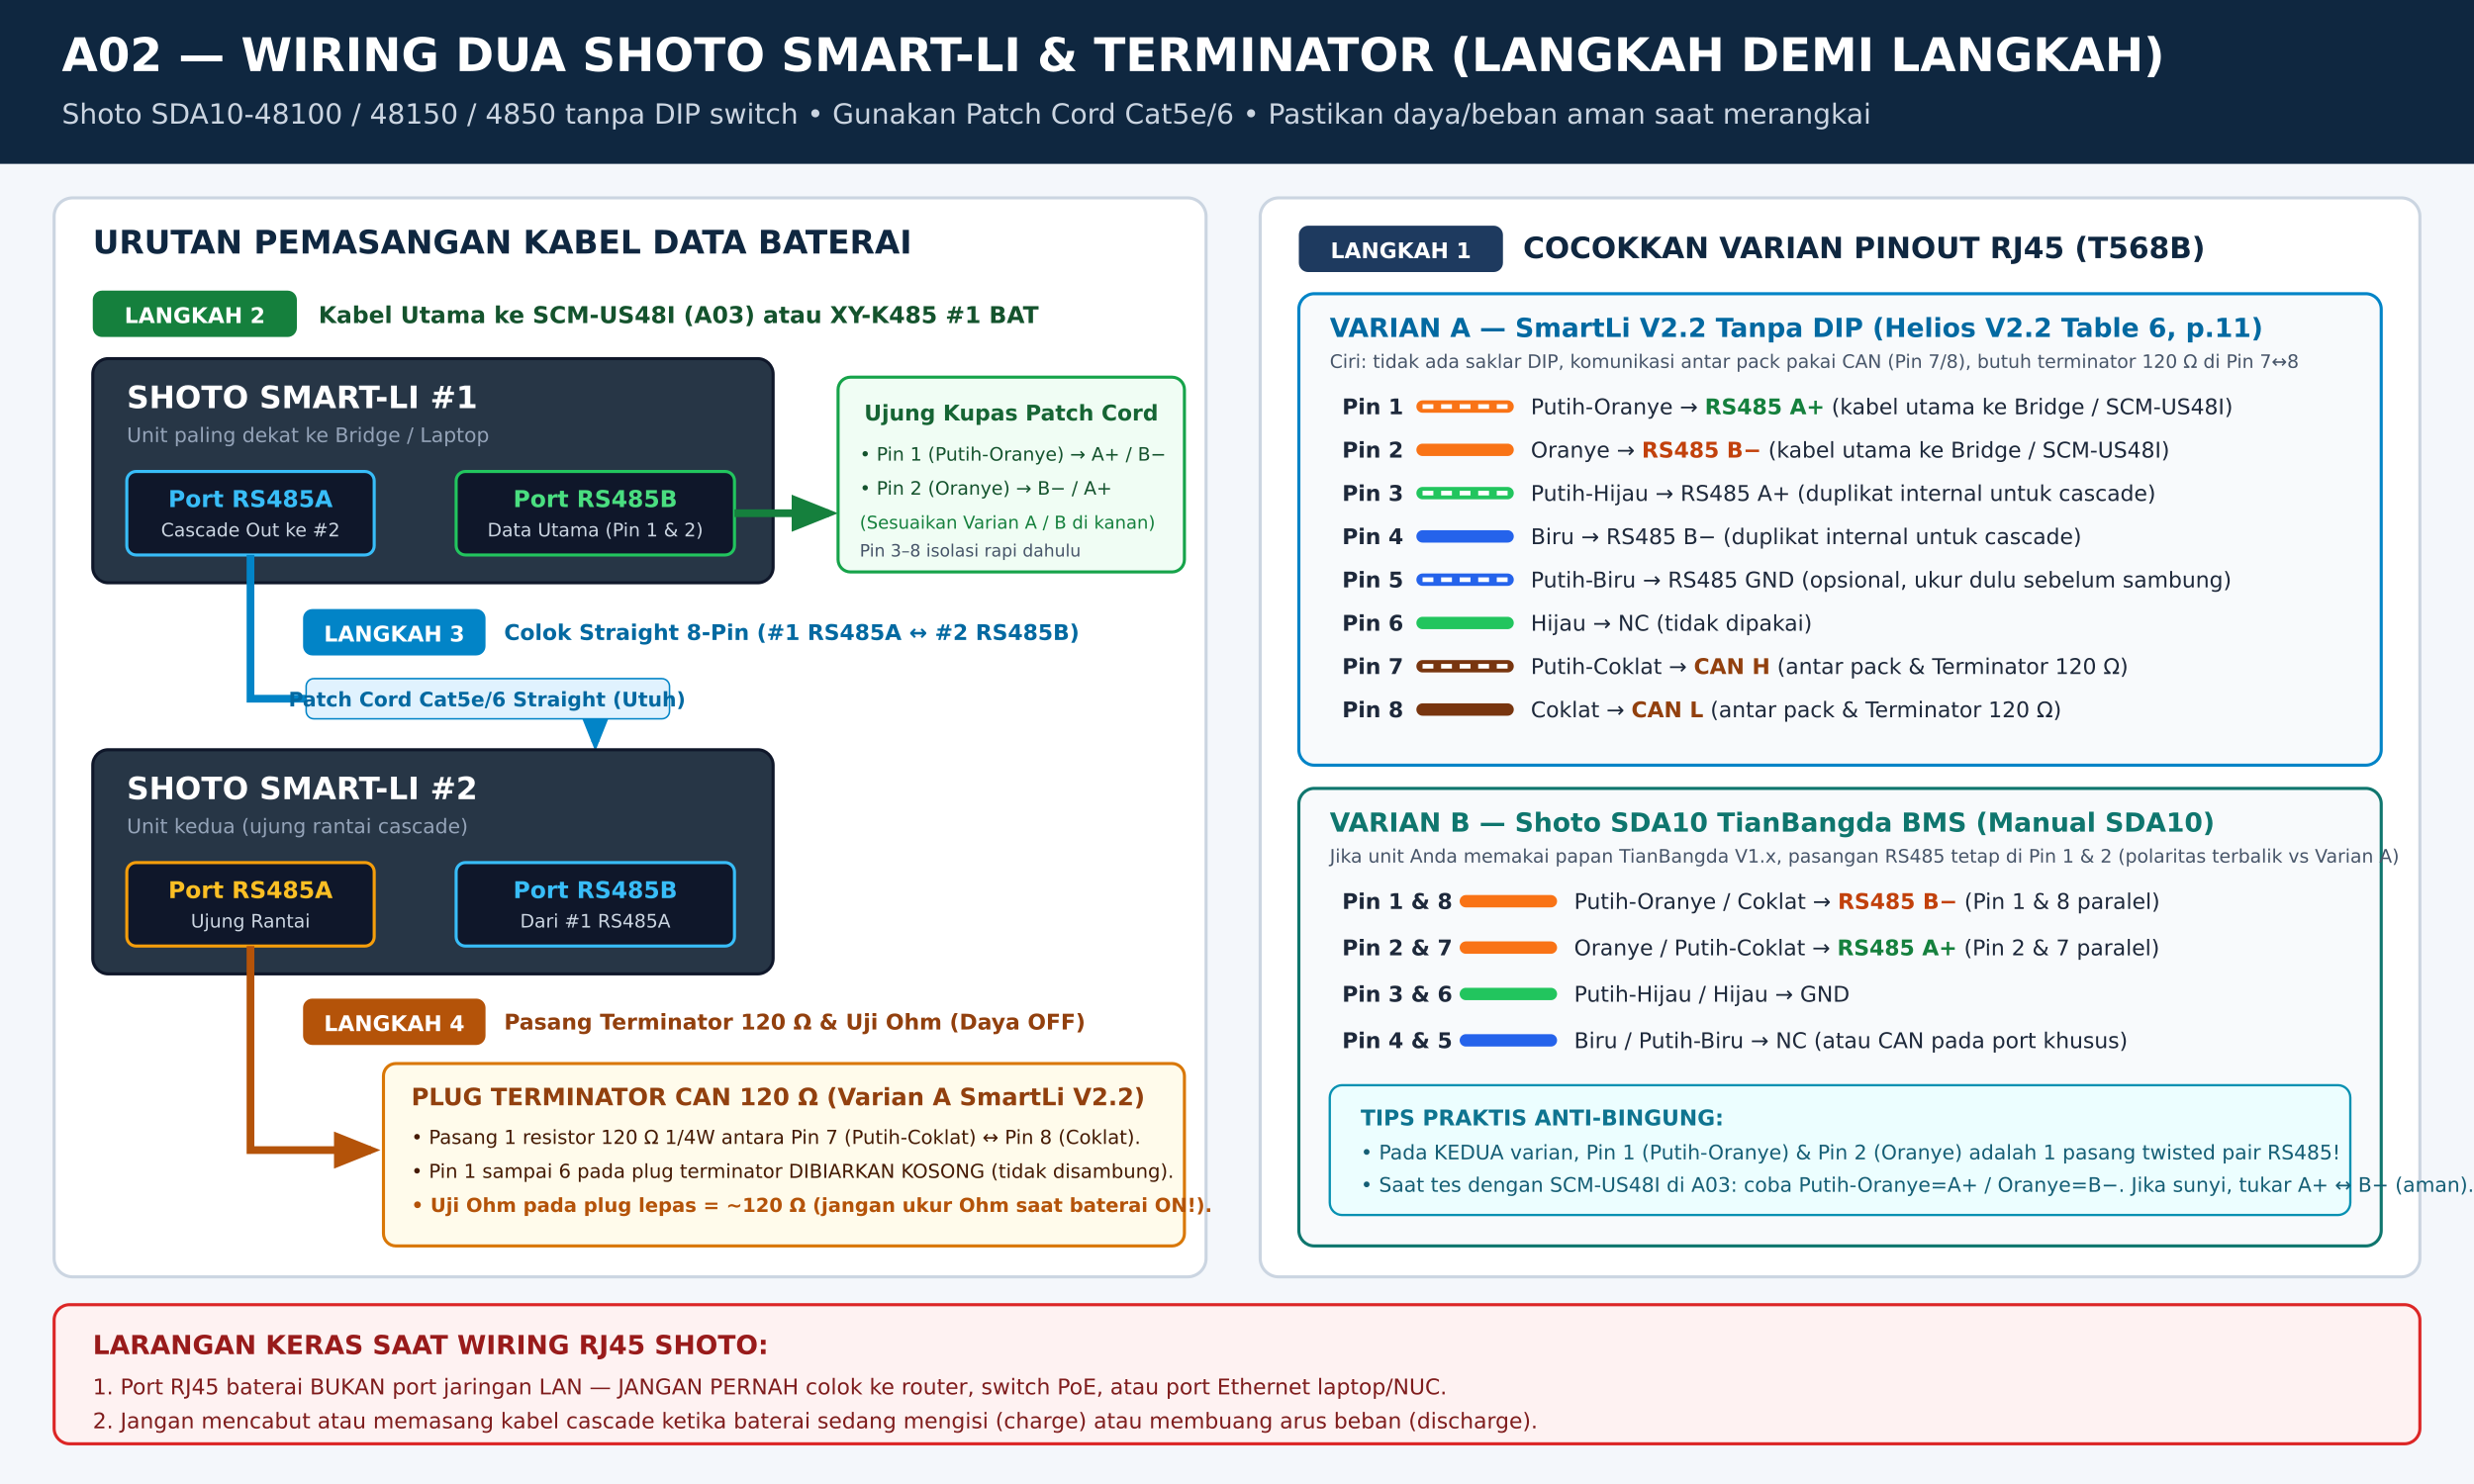
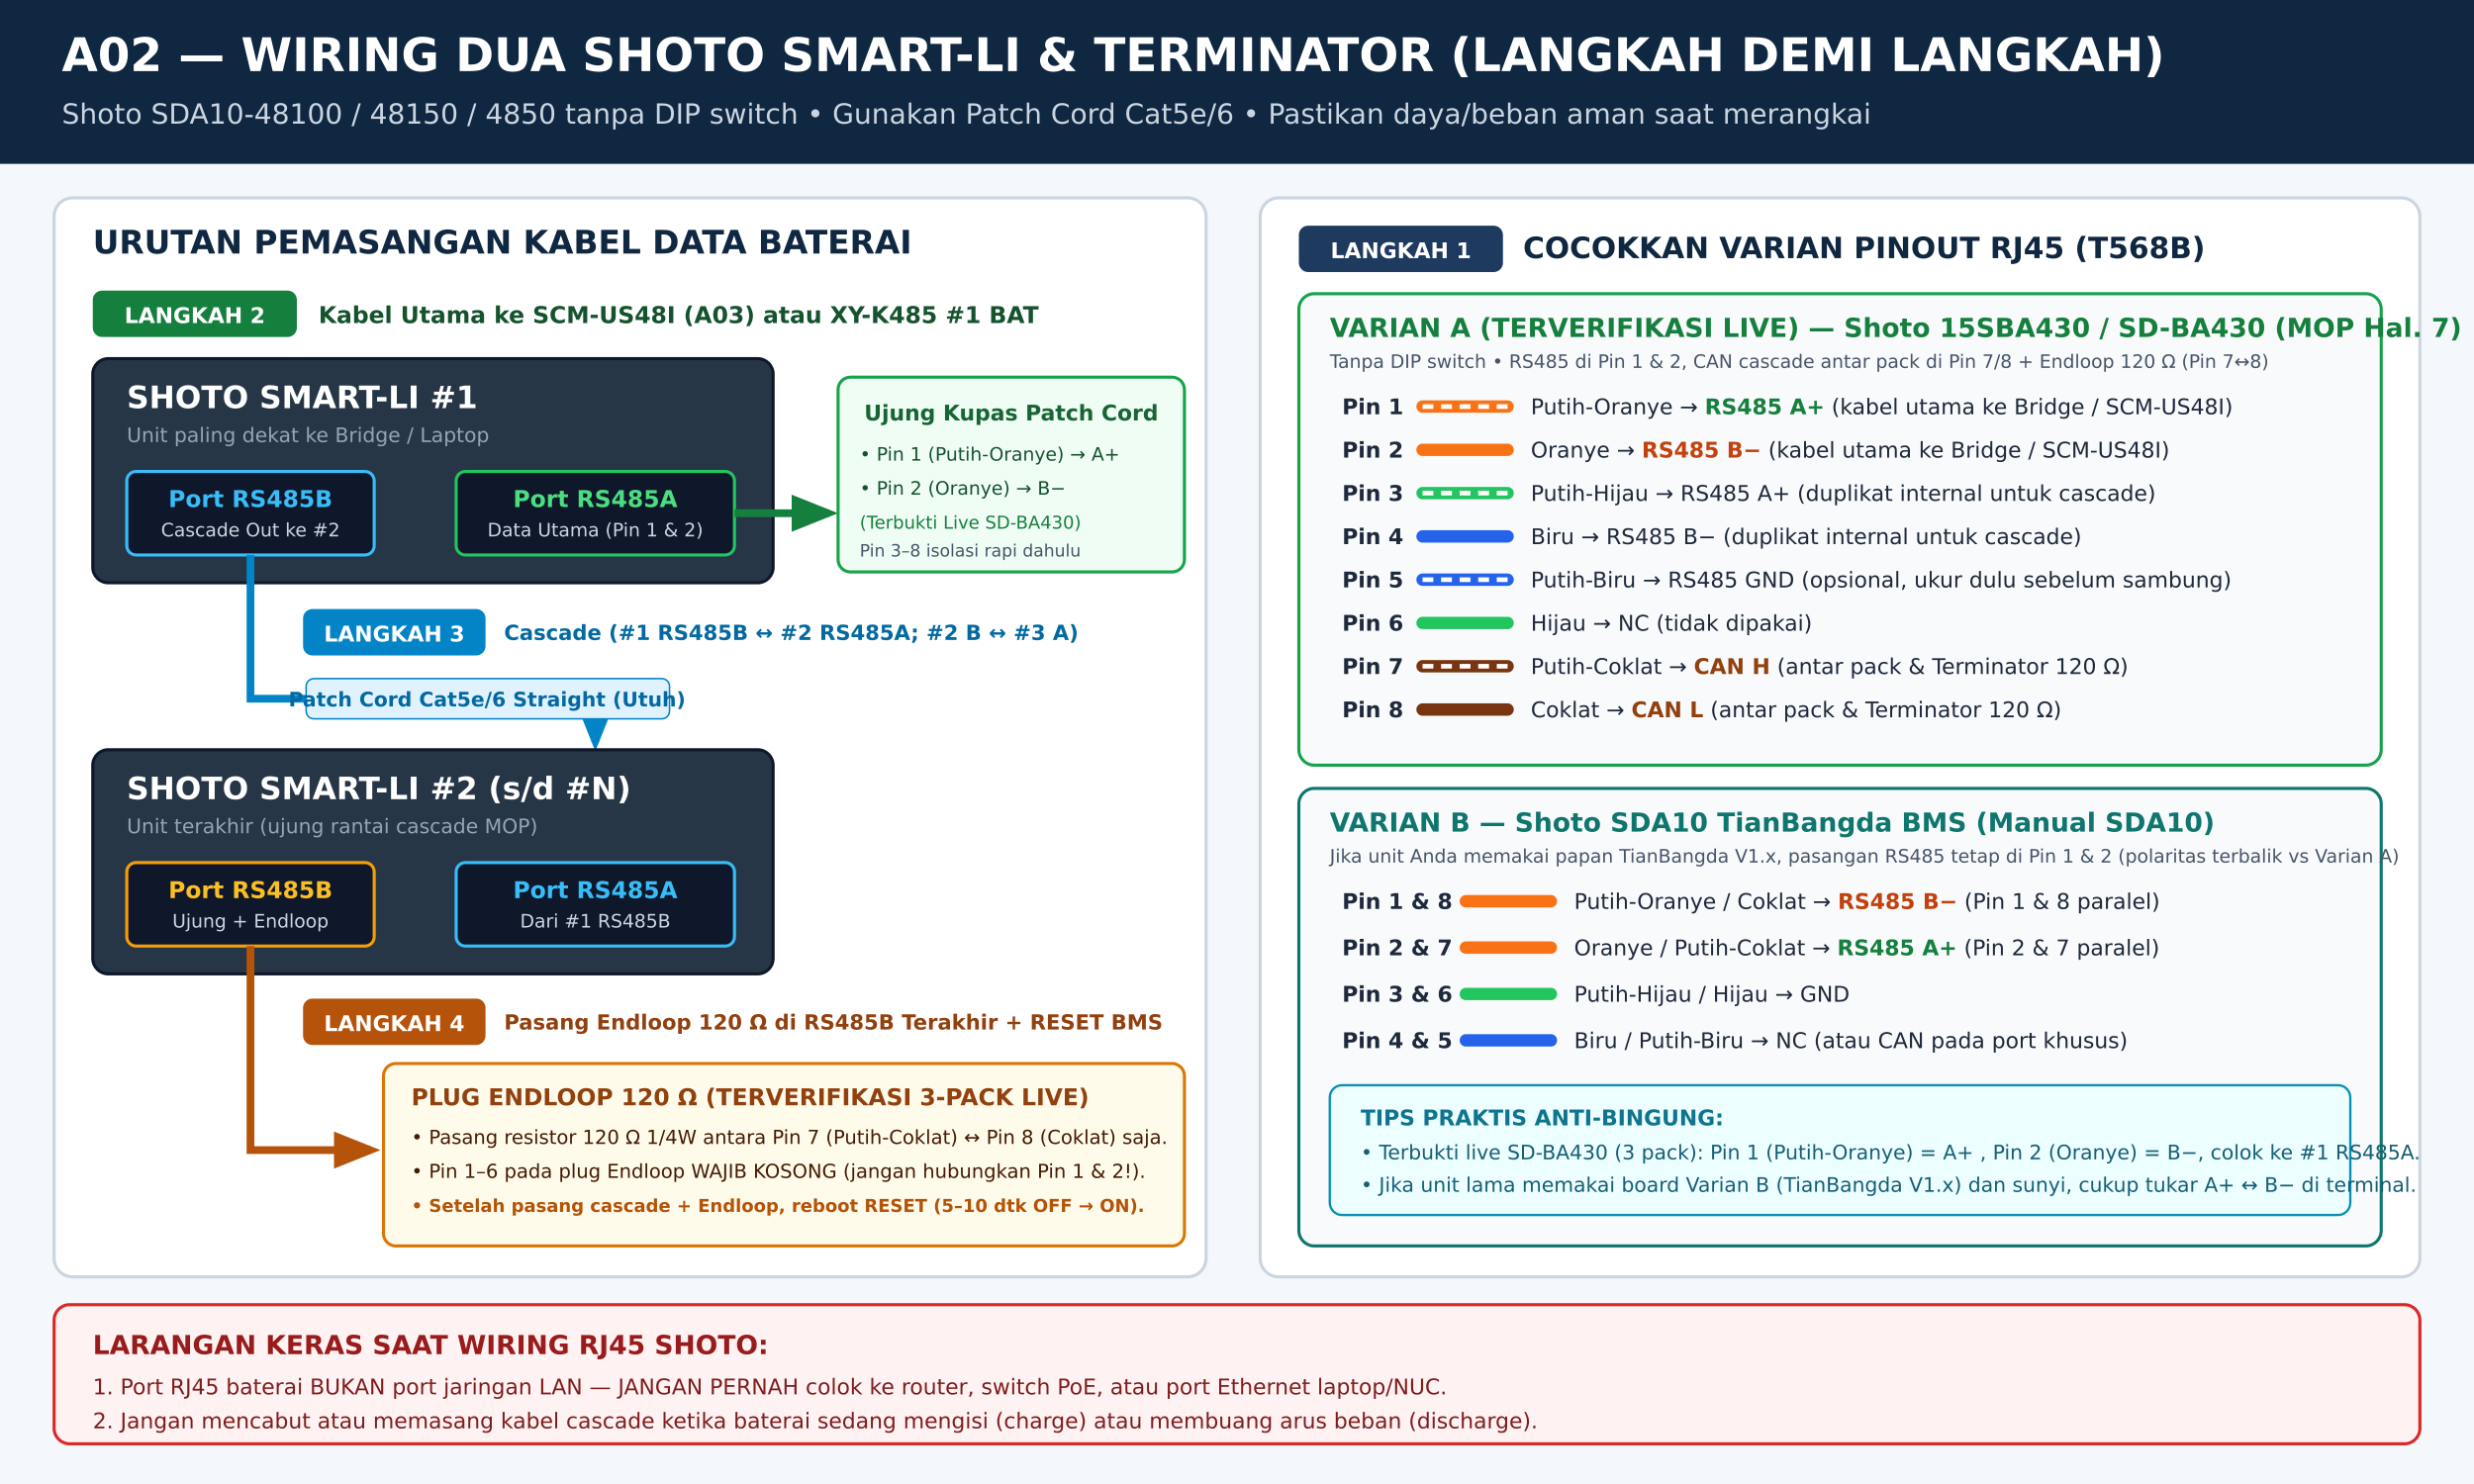
<svg xmlns="http://www.w3.org/2000/svg" width="1600" height="960" viewBox="0 0 1600 960">
  <defs>
    <marker id="arr-b" viewBox="0 0 10 10" refX="8" refY="5" markerWidth="6" markerHeight="6" orient="auto-start-reverse">
      <path d="M 0 1 L 10 5 L 0 9 z" fill="#0284c7" />
    </marker>
    <marker id="arr-g" viewBox="0 0 10 10" refX="8" refY="5" markerWidth="6" markerHeight="6" orient="auto-start-reverse">
      <path d="M 0 1 L 10 5 L 0 9 z" fill="#15803d" />
    </marker>
    <marker id="arr-o" viewBox="0 0 10 10" refX="8" refY="5" markerWidth="6" markerHeight="6" orient="auto-start-reverse">
      <path d="M 0 1 L 10 5 L 0 9 z" fill="#b45309" />
    </marker>
  </defs>
  <rect x="0" y="0" width="1600" height="960" fill="#f4f7fb" />
  <rect x="0" y="0" width="1600" height="106" fill="#0f2740" />
  <text x="40" y="46" font-family="DejaVu Sans, Arial, sans-serif" font-size="30" font-weight="700" fill="#ffffff">A02 — WIRING DUA SHOTO SMART-LI &amp; TERMINATOR (LANGKAH DEMI LANGKAH)</text>
  <text x="40" y="80" font-family="DejaVu Sans, Arial, sans-serif" font-size="18" fill="#cbd5e1">Shoto SDA10-48100 / 48150 / 4850 tanpa DIP switch • Gunakan Patch Cord Cat5e/6 • Pastikan daya/beban aman saat merangkai</text>
  <rect x="35" y="128" width="745" height="698" rx="12" fill="#ffffff" stroke="#cbd5e1" stroke-width="2" />
  <text x="60" y="164" font-family="DejaVu Sans, Arial, sans-serif" font-size="21" font-weight="700" fill="#0f2740">URUTAN PEMASANGAN KABEL DATA BATERAI</text>
  <rect x="60" y="188" width="132" height="30" rx="6" fill="#15803d" />
  <text x="126" y="209" font-family="DejaVu Sans, Arial, sans-serif" font-size="14" font-weight="700" fill="#ffffff" text-anchor="middle">LANGKAH 2</text>
  <text x="206" y="209" font-family="DejaVu Sans, Arial, sans-serif" font-size="15" font-weight="700" fill="#14532d">Kabel Utama ke SCM-US48I (A03) atau XY-K485 #1 BAT</text>
  <rect x="60" y="232" width="440" height="145" rx="10" fill="#273646" stroke="#0f172a" stroke-width="2" />
  <text x="82" y="264" font-family="DejaVu Sans, Arial, sans-serif" font-size="20" font-weight="700" fill="#ffffff">SHOTO SMART-LI #1</text>
  <text x="82" y="286" font-family="DejaVu Sans, Arial, sans-serif" font-size="13" fill="#94a3b8">Unit paling dekat ke Bridge / Laptop</text>
  <rect x="82" y="305" width="160" height="54" rx="6" fill="#0f172a" stroke="#38bdf8" stroke-width="2" />
-   <text x="162" y="328" font-family="DejaVu Sans, Arial, sans-serif" font-size="15" font-weight="700" fill="#38bdf8" text-anchor="middle">Port RS485A</text>
+   <text x="162" y="328" font-family="DejaVu Sans, Arial, sans-serif" font-size="15" font-weight="700" fill="#38bdf8" text-anchor="middle">Port RS485B</text>
  <text x="162" y="347" font-family="DejaVu Sans, Arial, sans-serif" font-size="12" fill="#cbd5e1" text-anchor="middle">Cascade Out ke #2</text>
  <rect x="295" y="305" width="180" height="54" rx="6" fill="#0f172a" stroke="#22c55e" stroke-width="2" />
-   <text x="385" y="328" font-family="DejaVu Sans, Arial, sans-serif" font-size="15" font-weight="700" fill="#4ade80" text-anchor="middle">Port RS485B</text>
+   <text x="385" y="328" font-family="DejaVu Sans, Arial, sans-serif" font-size="15" font-weight="700" fill="#4ade80" text-anchor="middle">Port RS485A</text>
  <text x="385" y="347" font-family="DejaVu Sans, Arial, sans-serif" font-size="12" fill="#cbd5e1" text-anchor="middle">Data Utama (Pin 1 &amp; 2)</text>
  <polyline points="475,332 536,332" fill="none" stroke="#15803d" stroke-width="5" marker-end="url(#arr-g)" />
  <rect x="542" y="244" width="224" height="126" rx="8" fill="#f0fdf4" stroke="#16a34a" stroke-width="2" />
  <text x="654" y="272" font-family="DejaVu Sans, Arial, sans-serif" font-size="14" font-weight="700" fill="#166534" text-anchor="middle">Ujung Kupas Patch Cord</text>
-   <text x="556" y="298" font-family="DejaVu Sans, Arial, sans-serif" font-size="12" fill="#14532d">• Pin 1 (Putih-Oranye) → A+ / B−</text>
-   <text x="556" y="320" font-family="DejaVu Sans, Arial, sans-serif" font-size="12" fill="#14532d">• Pin 2 (Oranye)       → B− / A+</text>
-   <text x="556" y="342" font-family="DejaVu Sans, Arial, sans-serif" font-size="11.5" fill="#15803d">(Sesuaikan Varian A / B di kanan)</text>
+   <text x="556" y="298" font-family="DejaVu Sans, Arial, sans-serif" font-size="12" fill="#14532d">• Pin 1 (Putih-Oranye) → A+</text>
+   <text x="556" y="320" font-family="DejaVu Sans, Arial, sans-serif" font-size="12" fill="#14532d">• Pin 2 (Oranye)       → B−</text>
+   <text x="556" y="342" font-family="DejaVu Sans, Arial, sans-serif" font-size="11.5" fill="#15803d">(Terbukti Live SD-BA430)</text>
  <text x="556" y="360" font-family="DejaVu Sans, Arial, sans-serif" font-size="11" fill="#475569">Pin 3–8 isolasi rapi dahulu</text>
  <polyline points="162,359 162,452 385,452 385,480" fill="none" stroke="#0284c7" stroke-width="5" marker-end="url(#arr-b)" />
  <rect x="198" y="439" width="235" height="26" rx="5" fill="#e0f2fe" stroke="#0284c7" stroke-width="1" />
  <text x="315" y="457" font-family="DejaVu Sans, Arial, sans-serif" font-size="13" font-weight="700" fill="#0369a1" text-anchor="middle">Patch Cord Cat5e/6 Straight (Utuh)</text>
  <rect x="196" y="394" width="118" height="30" rx="6" fill="#0284c7" />
  <text x="255" y="415" font-family="DejaVu Sans, Arial, sans-serif" font-size="14" font-weight="700" fill="#ffffff" text-anchor="middle">LANGKAH 3</text>
-   <text x="326" y="414" font-family="DejaVu Sans, Arial, sans-serif" font-size="14" font-weight="700" fill="#0369a1">Colok Straight 8-Pin (#1 RS485A ↔ #2 RS485B)</text>
+   <text x="326" y="414" font-family="DejaVu Sans, Arial, sans-serif" font-size="13.5" font-weight="700" fill="#0369a1">Cascade (#1 RS485B ↔ #2 RS485A; #2 B ↔ #3 A)</text>
  <rect x="60" y="485" width="440" height="145" rx="10" fill="#273646" stroke="#0f172a" stroke-width="2" />
-   <text x="82" y="517" font-family="DejaVu Sans, Arial, sans-serif" font-size="20" font-weight="700" fill="#ffffff">SHOTO SMART-LI #2</text>
-   <text x="82" y="539" font-family="DejaVu Sans, Arial, sans-serif" font-size="13" fill="#94a3b8">Unit kedua (ujung rantai cascade)</text>
+   <text x="82" y="517" font-family="DejaVu Sans, Arial, sans-serif" font-size="20" font-weight="700" fill="#ffffff">SHOTO SMART-LI #2 (s/d #N)</text>
+   <text x="82" y="539" font-family="DejaVu Sans, Arial, sans-serif" font-size="13" fill="#94a3b8">Unit terakhir (ujung rantai cascade MOP)</text>
  <rect x="82" y="558" width="160" height="54" rx="6" fill="#0f172a" stroke="#f59e0b" stroke-width="2" />
-   <text x="162" y="581" font-family="DejaVu Sans, Arial, sans-serif" font-size="15" font-weight="700" fill="#fbbf24" text-anchor="middle">Port RS485A</text>
-   <text x="162" y="600" font-family="DejaVu Sans, Arial, sans-serif" font-size="12" fill="#cbd5e1" text-anchor="middle">Ujung Rantai</text>
+   <text x="162" y="581" font-family="DejaVu Sans, Arial, sans-serif" font-size="15" font-weight="700" fill="#fbbf24" text-anchor="middle">Port RS485B</text>
+   <text x="162" y="600" font-family="DejaVu Sans, Arial, sans-serif" font-size="12" fill="#cbd5e1" text-anchor="middle">Ujung + Endloop</text>
  <rect x="295" y="558" width="180" height="54" rx="6" fill="#0f172a" stroke="#38bdf8" stroke-width="2" />
-   <text x="385" y="581" font-family="DejaVu Sans, Arial, sans-serif" font-size="15" font-weight="700" fill="#38bdf8" text-anchor="middle">Port RS485B</text>
-   <text x="385" y="600" font-family="DejaVu Sans, Arial, sans-serif" font-size="12" fill="#cbd5e1" text-anchor="middle">Dari #1 RS485A</text>
+   <text x="385" y="581" font-family="DejaVu Sans, Arial, sans-serif" font-size="15" font-weight="700" fill="#38bdf8" text-anchor="middle">Port RS485A</text>
+   <text x="385" y="600" font-family="DejaVu Sans, Arial, sans-serif" font-size="12" fill="#cbd5e1" text-anchor="middle">Dari #1 RS485B</text>
  <polyline points="162,612 162,744 240,744" fill="none" stroke="#b45309" stroke-width="5" marker-end="url(#arr-o)" />
  <rect x="196" y="646" width="118" height="30" rx="6" fill="#b45309" />
  <text x="255" y="667" font-family="DejaVu Sans, Arial, sans-serif" font-size="14" font-weight="700" fill="#ffffff" text-anchor="middle">LANGKAH 4</text>
-   <text x="326" y="666" font-family="DejaVu Sans, Arial, sans-serif" font-size="14" font-weight="700" fill="#92400e">Pasang Terminator 120 Ω &amp; Uji Ohm (Daya OFF)</text>
+   <text x="326" y="666" font-family="DejaVu Sans, Arial, sans-serif" font-size="13.5" font-weight="700" fill="#92400e">Pasang Endloop 120 Ω di RS485B Terakhir + RESET BMS</text>
  <rect x="248" y="688" width="518" height="118" rx="8" fill="#fffbeb" stroke="#d97706" stroke-width="2" />
-   <text x="266" y="715" font-family="DejaVu Sans, Arial, sans-serif" font-size="15.5" font-weight="700" fill="#92400e">PLUG TERMINATOR CAN 120 Ω (Varian A SmartLi V2.2)</text>
-   <text x="266" y="740" font-family="DejaVu Sans, Arial, sans-serif" font-size="12.5" fill="#451a03">• Pasang 1 resistor 120 Ω 1/4W antara Pin 7 (Putih-Coklat) ↔ Pin 8 (Coklat).</text>
-   <text x="266" y="762" font-family="DejaVu Sans, Arial, sans-serif" font-size="12.5" fill="#451a03">• Pin 1 sampai 6 pada plug terminator DIBIARKAN KOSONG (tidak disambung).</text>
-   <text x="266" y="784" font-family="DejaVu Sans, Arial, sans-serif" font-size="12.5" font-weight="700" fill="#b45309">• Uji Ohm pada plug lepas = ~120 Ω (jangan ukur Ohm saat baterai ON!).</text>
+   <text x="266" y="715" font-family="DejaVu Sans, Arial, sans-serif" font-size="15" font-weight="700" fill="#92400e">PLUG ENDLOOP 120 Ω (TERVERIFIKASI 3-PACK LIVE)</text>
+   <text x="266" y="740" font-family="DejaVu Sans, Arial, sans-serif" font-size="12.5" fill="#451a03">• Pasang resistor 120 Ω 1/4W antara Pin 7 (Putih-Coklat) ↔ Pin 8 (Coklat) saja.</text>
+   <text x="266" y="762" font-family="DejaVu Sans, Arial, sans-serif" font-size="12.5" fill="#451a03">• Pin 1–6 pada plug Endloop WAJIB KOSONG (jangan hubungkan Pin 1 &amp; 2!).</text>
+   <text x="266" y="784" font-family="DejaVu Sans, Arial, sans-serif" font-size="11.5" font-weight="700" fill="#b45309">• Setelah pasang cascade + Endloop, reboot RESET (5–10 dtk OFF → ON).</text>
  <rect x="815" y="128" width="750" height="698" rx="12" fill="#ffffff" stroke="#cbd5e1" stroke-width="2" />
  <rect x="840" y="146" width="132" height="30" rx="6" fill="#1e3a5f" />
  <text x="906" y="167" font-family="DejaVu Sans, Arial, sans-serif" font-size="14" font-weight="700" fill="#ffffff" text-anchor="middle">LANGKAH 1</text>
  <text x="985" y="167" font-family="DejaVu Sans, Arial, sans-serif" font-size="19" font-weight="700" fill="#0f2740">COCOKKAN VARIAN PINOUT RJ45 (T568B)</text>
-   <rect x="840" y="190" width="700" height="305" rx="10" fill="#f8fafc" stroke="#0284c7" stroke-width="2" />
-   <text x="860" y="218" font-family="DejaVu Sans, Arial, sans-serif" font-size="17" font-weight="700" fill="#0369a1">VARIAN A — SmartLi V2.2 Tanpa DIP (Helios V2.2 Table 6, p.11)</text>
-   <text x="860" y="238" font-family="DejaVu Sans, Arial, sans-serif" font-size="12" fill="#475569">Ciri: tidak ada saklar DIP, komunikasi antar pack pakai CAN (Pin 7/8), butuh terminator 120 Ω di Pin 7↔8</text>
+   <rect x="840" y="190" width="700" height="305" rx="10" fill="#f8fafc" stroke="#16a34a" stroke-width="2" />
+   <text x="860" y="218" font-family="DejaVu Sans, Arial, sans-serif" font-size="17" font-weight="700" fill="#15803d">VARIAN A (TERVERIFIKASI LIVE) — Shoto 15SBA430 / SD-BA430 (MOP Hal. 7)</text>
+   <text x="860" y="238" font-family="DejaVu Sans, Arial, sans-serif" font-size="12" fill="#475569">Tanpa DIP switch • RS485 di Pin 1 &amp; 2, CAN cascade antar pack di Pin 7/8 + Endloop 120 Ω (Pin 7↔8)</text>
  <g font-family="DejaVu Sans, Arial, sans-serif" font-size="14" fill="#1e293b">
    <text x="868" y="268" font-weight="700">Pin 1</text>
    <line x1="920" y1="263" x2="975" y2="263" stroke="#f97316" stroke-width="8" stroke-linecap="round" />
    <line x1="920" y1="263" x2="975" y2="263" stroke="#ffffff" stroke-width="3" stroke-dasharray="7 5" />
    <text x="990" y="268">Putih-Oranye  →  <tspan font-weight="700" fill="#15803d">RS485 A+</tspan> (kabel utama ke Bridge / SCM-US48I)</text>
    <text x="868" y="296" font-weight="700">Pin 2</text>
    <line x1="920" y1="291" x2="975" y2="291" stroke="#f97316" stroke-width="8" stroke-linecap="round" />
    <text x="990" y="296">Oranye        →  <tspan font-weight="700" fill="#c2410c">RS485 B−</tspan> (kabel utama ke Bridge / SCM-US48I)</text>
    <text x="868" y="324" font-weight="700">Pin 3</text>
    <line x1="920" y1="319" x2="975" y2="319" stroke="#22c55e" stroke-width="8" stroke-linecap="round" />
    <line x1="920" y1="319" x2="975" y2="319" stroke="#ffffff" stroke-width="3" stroke-dasharray="7 5" />
    <text x="990" y="324">Putih-Hijau   →  RS485 A+ (duplikat internal untuk cascade)</text>
    <text x="868" y="352" font-weight="700">Pin 4</text>
    <line x1="920" y1="347" x2="975" y2="347" stroke="#2563eb" stroke-width="8" stroke-linecap="round" />
    <text x="990" y="352">Biru          →  RS485 B− (duplikat internal untuk cascade)</text>
    <text x="868" y="380" font-weight="700">Pin 5</text>
    <line x1="920" y1="375" x2="975" y2="375" stroke="#2563eb" stroke-width="8" stroke-linecap="round" />
    <line x1="920" y1="375" x2="975" y2="375" stroke="#ffffff" stroke-width="3" stroke-dasharray="7 5" />
    <text x="990" y="380">Putih-Biru    →  RS485 GND (opsional, ukur dulu sebelum sambung)</text>
    <text x="868" y="408" font-weight="700">Pin 6</text>
    <line x1="920" y1="403" x2="975" y2="403" stroke="#22c55e" stroke-width="8" stroke-linecap="round" />
    <text x="990" y="408">Hijau         →  NC (tidak dipakai)</text>
    <text x="868" y="436" font-weight="700">Pin 7</text>
    <line x1="920" y1="431" x2="975" y2="431" stroke="#78350f" stroke-width="8" stroke-linecap="round" />
    <line x1="920" y1="431" x2="975" y2="431" stroke="#ffffff" stroke-width="3" stroke-dasharray="7 5" />
    <text x="990" y="436">Putih-Coklat  →  <tspan font-weight="700" fill="#92400e">CAN H</tspan> (antar pack &amp; Terminator 120 Ω)</text>
    <text x="868" y="464" font-weight="700">Pin 8</text>
    <line x1="920" y1="459" x2="975" y2="459" stroke="#78350f" stroke-width="8" stroke-linecap="round" />
    <text x="990" y="464">Coklat        →  <tspan font-weight="700" fill="#92400e">CAN L</tspan> (antar pack &amp; Terminator 120 Ω)</text>
  </g>
  <rect x="840" y="510" width="700" height="296" rx="10" fill="#f8fafc" stroke="#0f766e" stroke-width="2" />
  <text x="860" y="538" font-family="DejaVu Sans, Arial, sans-serif" font-size="17" font-weight="700" fill="#0f766e">VARIAN B — Shoto SDA10 TianBangda BMS (Manual SDA10)</text>
  <text x="860" y="558" font-family="DejaVu Sans, Arial, sans-serif" font-size="12" fill="#475569">Jika unit Anda memakai papan TianBangda V1.x, pasangan RS485 tetap di Pin 1 &amp; 2 (polaritas terbalik vs Varian A)</text>
  <g font-family="DejaVu Sans, Arial, sans-serif" font-size="14" fill="#1e293b">
    <text x="868" y="588" font-weight="700">Pin 1 &amp; 8</text>
    <line x1="948" y1="583" x2="1003" y2="583" stroke="#f97316" stroke-width="8" stroke-linecap="round" />
    <text x="1018" y="588">Putih-Oranye / Coklat  →  <tspan font-weight="700" fill="#c2410c">RS485 B−</tspan> (Pin 1 &amp; 8 paralel)</text>
    <text x="868" y="618" font-weight="700">Pin 2 &amp; 7</text>
    <line x1="948" y1="613" x2="1003" y2="613" stroke="#f97316" stroke-width="8" stroke-linecap="round" />
    <text x="1018" y="618">Oranye / Putih-Coklat  →  <tspan font-weight="700" fill="#15803d">RS485 A+</tspan> (Pin 2 &amp; 7 paralel)</text>
    <text x="868" y="648" font-weight="700">Pin 3 &amp; 6</text>
    <line x1="948" y1="643" x2="1003" y2="643" stroke="#22c55e" stroke-width="8" stroke-linecap="round" />
    <text x="1018" y="648">Putih-Hijau / Hijau    →  GND</text>
    <text x="868" y="678" font-weight="700">Pin 4 &amp; 5</text>
    <line x1="948" y1="673" x2="1003" y2="673" stroke="#2563eb" stroke-width="8" stroke-linecap="round" />
    <text x="1018" y="678">Biru / Putih-Biru      →  NC (atau CAN pada port khusus)</text>
  </g>
  <rect x="860" y="702" width="660" height="84" rx="8" fill="#ecfeff" stroke="#0891b2" stroke-width="1.5" />
  <text x="880" y="728" font-family="DejaVu Sans, Arial, sans-serif" font-size="14" font-weight="700" fill="#0e7490">TIPS PRAKTIS ANTI-BINGUNG:</text>
-   <text x="880" y="750" font-family="DejaVu Sans, Arial, sans-serif" font-size="13" fill="#155e75">• Pada KEDUA varian, Pin 1 (Putih-Oranye) &amp; Pin 2 (Oranye) adalah 1 pasang twisted pair RS485!</text>
-   <text x="880" y="771" font-family="DejaVu Sans, Arial, sans-serif" font-size="13" fill="#155e75">• Saat tes dengan SCM-US48I di A03: coba Putih-Oranye=A+ / Oranye=B−. Jika sunyi, tukar A+ ↔ B− (aman).</text>
+   <text x="880" y="750" font-family="DejaVu Sans, Arial, sans-serif" font-size="13" fill="#155e75">• Terbukti live SD-BA430 (3 pack): Pin 1 (Putih-Oranye) = A+ , Pin 2 (Oranye) = B−, colok ke #1 RS485A.</text>
+   <text x="880" y="771" font-family="DejaVu Sans, Arial, sans-serif" font-size="13" fill="#155e75">• Jika unit lama memakai board Varian B (TianBangda V1.x) dan sunyi, cukup tukar A+ ↔ B− di terminal.</text>
  <rect x="35" y="844" width="1530" height="90" rx="10" fill="#fef2f2" stroke="#dc2626" stroke-width="2" />
  <text x="60" y="876" font-family="DejaVu Sans, Arial, sans-serif" font-size="17" font-weight="700" fill="#991b1b">LARANGAN KERAS SAAT WIRING RJ45 SHOTO:</text>
  <text x="60" y="902" font-family="DejaVu Sans, Arial, sans-serif" font-size="14" fill="#7f1d1d">1. Port RJ45 baterai BUKAN port jaringan LAN — JANGAN PERNAH colok ke router, switch PoE, atau port Ethernet laptop/NUC.</text>
  <text x="60" y="924" font-family="DejaVu Sans, Arial, sans-serif" font-size="14" fill="#7f1d1d">2. Jangan mencabut atau memasang kabel cascade ketika baterai sedang mengisi (charge) atau membuang arus beban (discharge).</text>
</svg>
